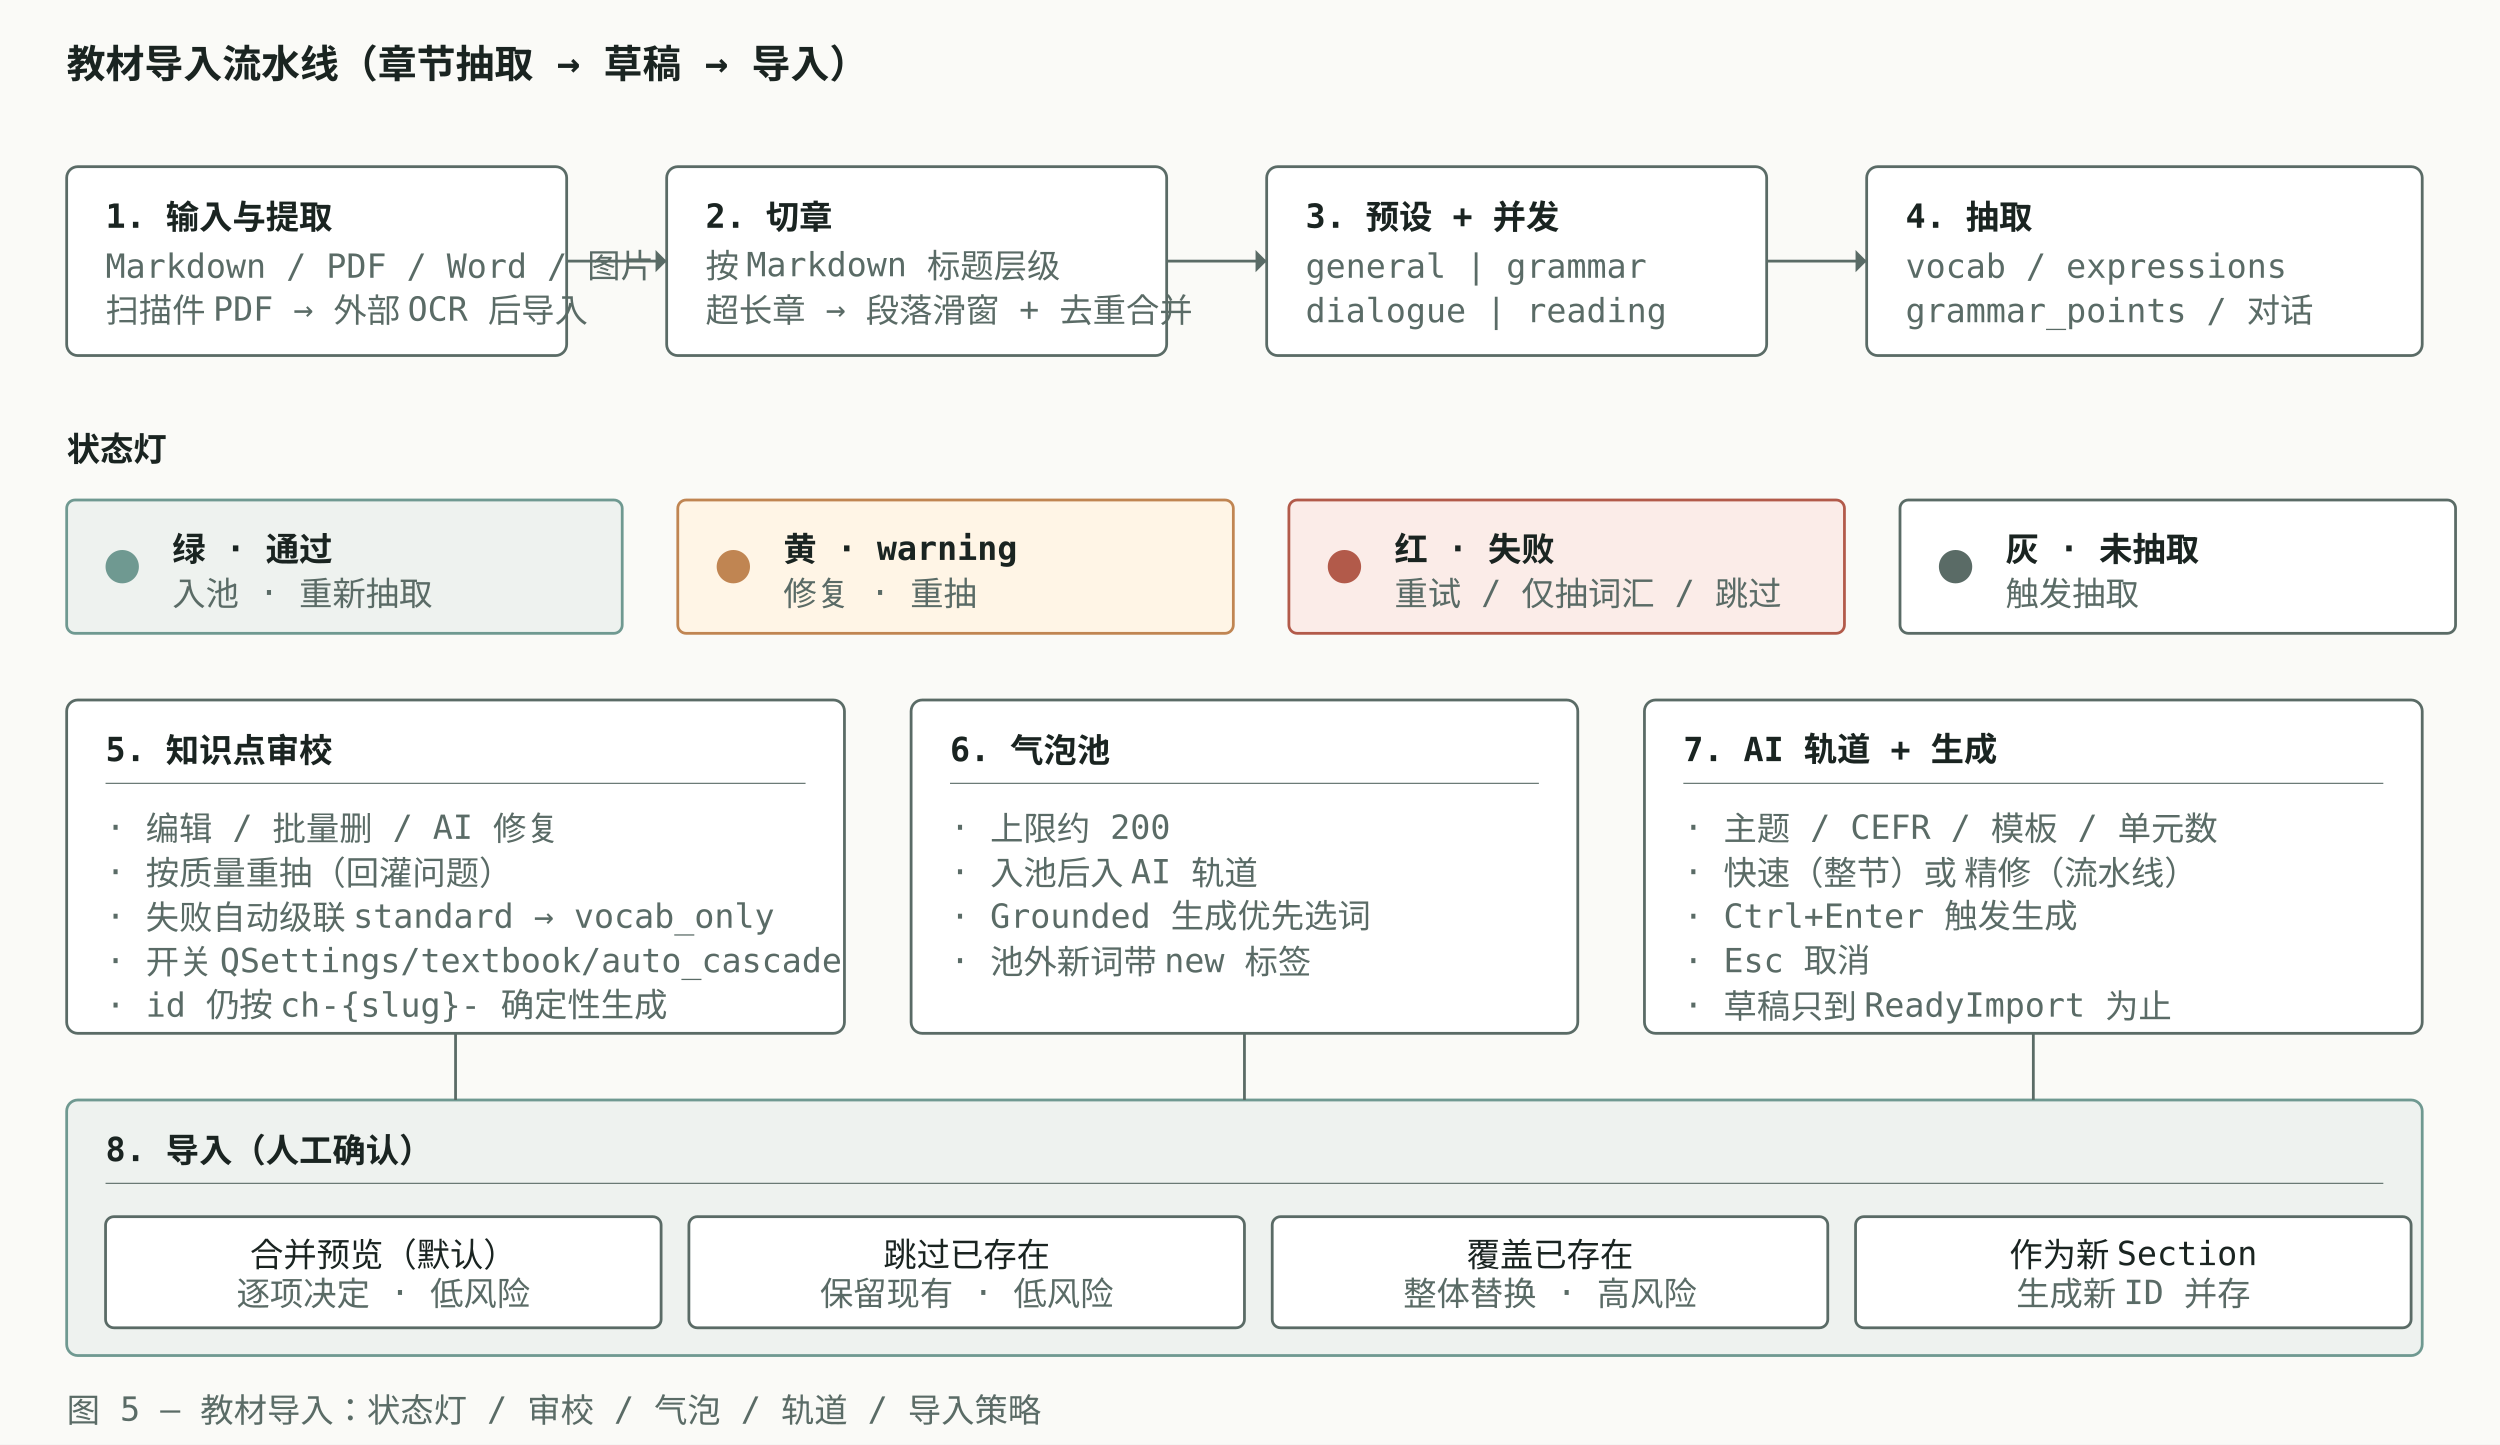
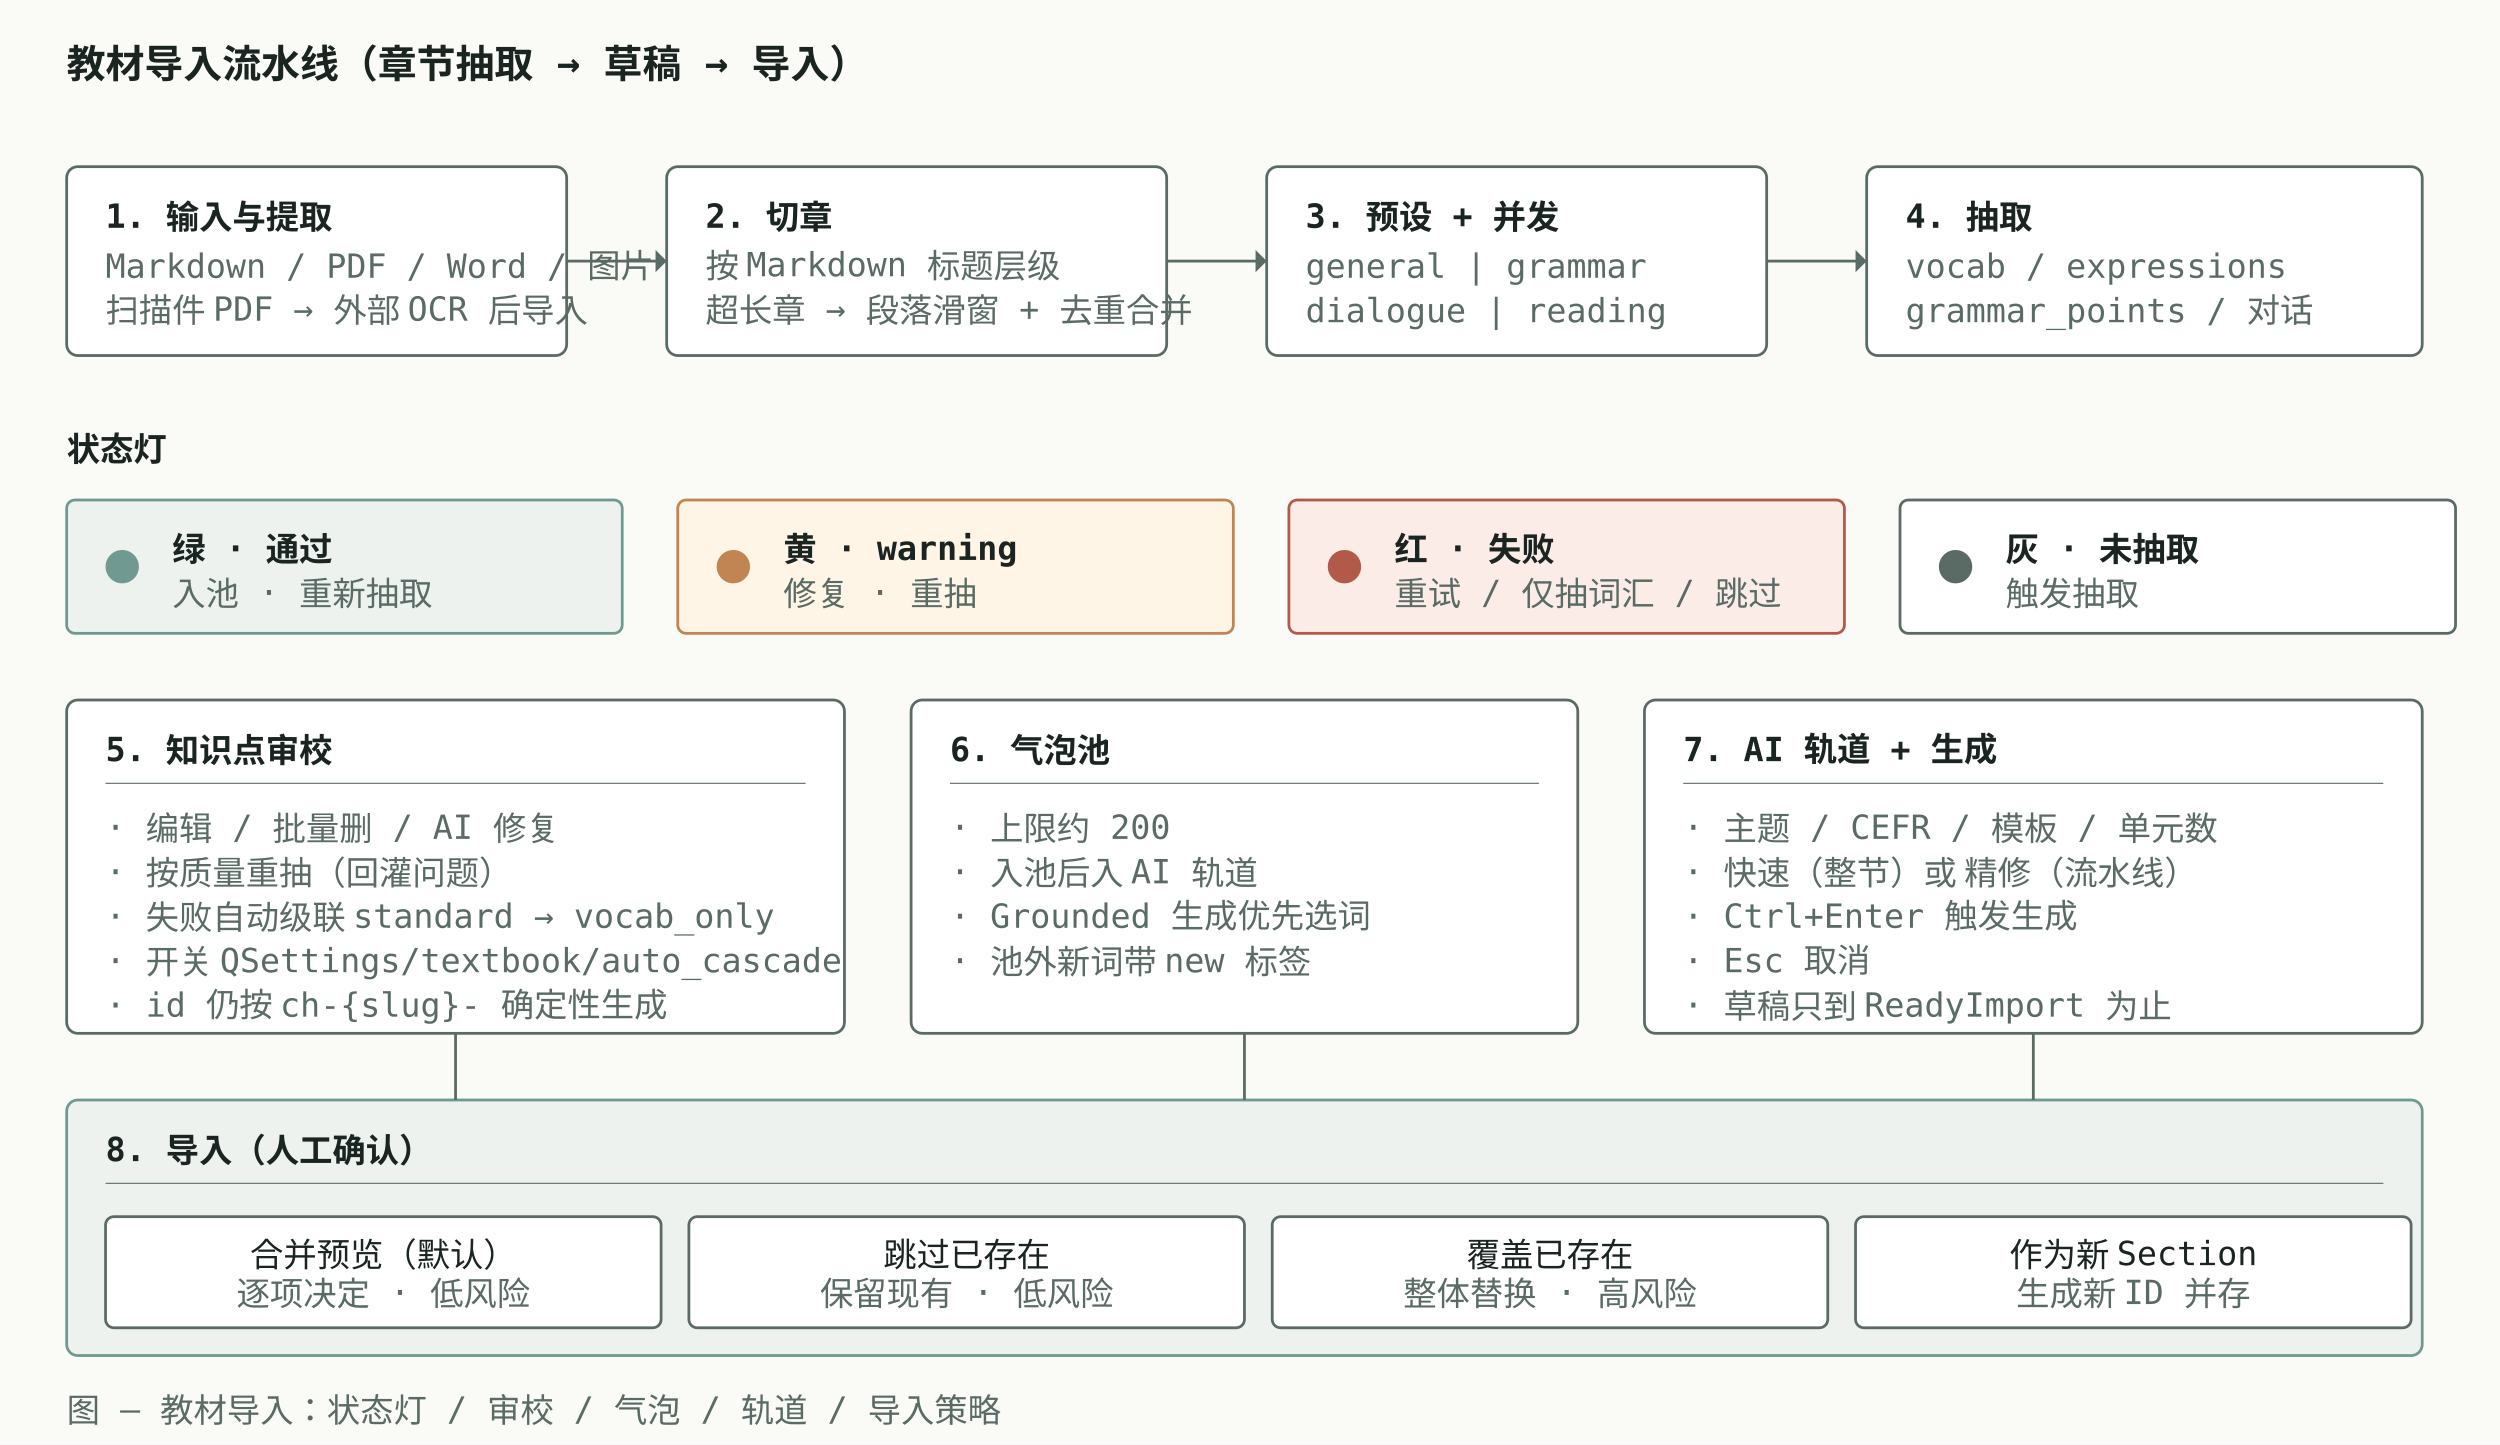
<svg xmlns="http://www.w3.org/2000/svg" viewBox="0 0 900 520" font-family="ui-monospace, 'JetBrains Mono', 'SF Mono', Consolas, monospace" font-size="12">
  <style>
    .bg { fill: #fafaf7; }
    .frame { fill: #ffffff; stroke: #5a6b66; stroke-width: 1; }
    .ok { fill: #eef2ef; stroke: #6f9991; stroke-width: 1; }
    .warn { fill: #fff5e6; stroke: #c08552; stroke-width: 1; }
    .err { fill: #fbece8; stroke: #b25a4a; stroke-width: 1; }
    .accent { fill: #6f9991; }
    .text { fill: #1a2421; }
    .muted { fill: #5a6b66; }
    .arrow { stroke: #5a6b66; stroke-width: 1; fill: none; }
    .arrow-err { stroke: #b25a4a; stroke-width: 1; fill: none; }
    .lane { fill: none; stroke: #5a6b66; stroke-width: 0.6; stroke-dasharray: 3 4; }
  </style>
  <rect class="bg" width="900" height="520" />
  <text class="text" x="24" y="28" font-size="14" font-weight="600">教材导入流水线（章节抽取 → 草稿 → 导入）</text>
  <g transform="translate(24, 60)">
    <rect class="frame" width="180" height="68" rx="4" />
    <text class="text" x="14" y="22" font-weight="600">1. 输入与提取</text>
    <text class="muted" x="14" y="40">Markdown / PDF / Word / 图片</text>
    <text class="muted" x="14" y="56">扫描件 PDF → 外部 OCR 后导入</text>
  </g>
  <g transform="translate(240, 60)">
    <rect class="frame" width="180" height="68" rx="4" />
    <text class="text" x="14" y="22" font-weight="600">2. 切章</text>
    <text class="muted" x="14" y="40">按 Markdown 标题层级</text>
    <text class="muted" x="14" y="56">超长章 → 段落滑窗 + 去重合并</text>
  </g>
  <g transform="translate(456, 60)">
    <rect class="frame" width="180" height="68" rx="4" />
    <text class="text" x="14" y="22" font-weight="600">3. 预设 + 并发</text>
    <text class="muted" x="14" y="40">general | grammar</text>
    <text class="muted" x="14" y="56">dialogue | reading</text>
  </g>
  <g transform="translate(672, 60)">
    <rect class="frame" width="200" height="68" rx="4" />
    <text class="text" x="14" y="22" font-weight="600">4. 抽取</text>
    <text class="muted" x="14" y="40">vocab / expressions</text>
    <text class="muted" x="14" y="56">grammar_points / 对话</text>
  </g>
  <path class="arrow" d="M 204 94 L 240 94" />
  <polygon points="236,90 240,94 236,98" fill="#5a6b66" />
  <path class="arrow" d="M 420 94 L 456 94" />
  <polygon points="452,90 456,94 452,98" fill="#5a6b66" />
  <path class="arrow" d="M 636 94 L 672 94" />
  <polygon points="668,90 672,94 668,98" fill="#5a6b66" />
  <g transform="translate(24, 152)">
    <text class="text" x="0" y="14" font-size="12" font-weight="600">状态灯</text>
    <g transform="translate(0, 28)">
      <rect class="ok" width="200" height="48" rx="3" />
      <circle cx="20" cy="24" r="6" fill="#6f9991" />
      <text class="text" x="38" y="22" font-weight="600">绿 · 通过</text>
      <text class="muted" x="38" y="38">入池 · 重新抽取</text>
    </g>
    <g transform="translate(220, 28)">
      <rect class="warn" width="200" height="48" rx="3" />
      <circle cx="20" cy="24" r="6" fill="#c08552" />
      <text class="text" x="38" y="22" font-weight="600">黄 · warning</text>
      <text class="muted" x="38" y="38">修复 · 重抽</text>
    </g>
    <g transform="translate(440, 28)">
      <rect class="err" width="200" height="48" rx="3" />
      <circle cx="20" cy="24" r="6" fill="#b25a4a" />
      <text class="text" x="38" y="22" font-weight="600">红 · 失败</text>
      <text class="muted" x="38" y="38">重试 / 仅抽词汇 / 跳过</text>
    </g>
    <g transform="translate(660, 28)">
      <rect class="frame" width="200" height="48" rx="3" />
      <circle cx="20" cy="24" r="6" fill="#5a6b66" />
      <text class="text" x="38" y="22" font-weight="600">灰 · 未抽取</text>
      <text class="muted" x="38" y="38">触发抽取</text>
    </g>
  </g>
  <g transform="translate(24, 252)">
    <rect class="frame" width="280" height="120" rx="4" />
    <text class="text" x="14" y="22" font-weight="600">5. 知识点审校</text>
    <line x1="14" y1="30" x2="266" y2="30" stroke="#5a6b66" stroke-width="0.4" />
    <text class="muted" x="14" y="50">· 编辑 / 批量删 / AI 修复</text>
    <text class="muted" x="14" y="66">· 按质量重抽（回灌问题）</text>
    <text class="muted" x="14" y="82">· 失败自动级联 standard → vocab_only</text>
    <text class="muted" x="14" y="98">· 开关 QSettings/textbook/auto_cascade</text>
    <text class="muted" x="14" y="114">· id 仍按 ch-{slug}- 确定性生成</text>
  </g>
  <g transform="translate(328, 252)">
    <rect class="frame" width="240" height="120" rx="4" />
    <text class="text" x="14" y="22" font-weight="600">6. 气泡池</text>
    <line x1="14" y1="30" x2="226" y2="30" stroke="#5a6b66" stroke-width="0.4" />
    <text class="muted" x="14" y="50">· 上限约 200</text>
    <text class="muted" x="14" y="66">· 入池后入 AI 轨道</text>
    <text class="muted" x="14" y="82">· Grounded 生成优先选词</text>
    <text class="muted" x="14" y="98">· 池外新词带 new 标签</text>
  </g>
  <g transform="translate(592, 252)">
    <rect class="frame" width="280" height="120" rx="4" />
    <text class="text" x="14" y="22" font-weight="600">7. AI 轨道 + 生成</text>
    <line x1="14" y1="30" x2="266" y2="30" stroke="#5a6b66" stroke-width="0.4" />
    <text class="muted" x="14" y="50">· 主题 / CEFR / 模板 / 单元数</text>
    <text class="muted" x="14" y="66">· 快速（整节）或 精修（流水线）</text>
    <text class="muted" x="14" y="82">· Ctrl+Enter 触发生成</text>
    <text class="muted" x="14" y="98">· Esc 取消</text>
    <text class="muted" x="14" y="114">· 草稿只到 ReadyImport 为止</text>
  </g>
  <g transform="translate(24, 396)">
    <rect class="ok" width="848" height="92" rx="4" />
    <text class="text" x="14" y="22" font-weight="600">8. 导入（人工确认）</text>
    <line x1="14" y1="30" x2="834" y2="30" stroke="#5a6b66" stroke-width="0.4" />
    <g transform="translate(14, 42)">
      <rect class="frame" width="200" height="40" rx="3" />
      <text class="text" x="100" y="18" text-anchor="middle">合并预览（默认）</text>
      <text class="muted" x="100" y="32" text-anchor="middle">逐项决定 · 低风险</text>
    </g>
    <g transform="translate(224, 42)">
      <rect class="frame" width="200" height="40" rx="3" />
      <text class="text" x="100" y="18" text-anchor="middle">跳过已存在</text>
      <text class="muted" x="100" y="32" text-anchor="middle">保留现有 · 低风险</text>
    </g>
    <g transform="translate(434, 42)">
      <rect class="frame" width="200" height="40" rx="3" />
      <text class="text" x="100" y="18" text-anchor="middle">覆盖已存在</text>
      <text class="muted" x="100" y="32" text-anchor="middle">整体替换 · 高风险</text>
    </g>
    <g transform="translate(644, 42)">
      <rect class="frame" width="200" height="40" rx="3" />
      <text class="text" x="100" y="18" text-anchor="middle">作为新 Section</text>
      <text class="muted" x="100" y="32" text-anchor="middle">生成新 ID 并存</text>
    </g>
  </g>
  <path class="arrow" d="M 164 372 L 164 396" />
  <path class="arrow" d="M 448 372 L 448 396" />
  <path class="arrow" d="M 732 372 L 732 396" />
-   <text class="muted" x="24" y="512">图 5 — 教材导入：状态灯 / 审校 / 气泡 / 轨道 / 导入策略</text>
+   <text class="muted" x="24" y="512">图 — 教材导入：状态灯 / 审校 / 气泡 / 轨道 / 导入策略</text>
</svg>
